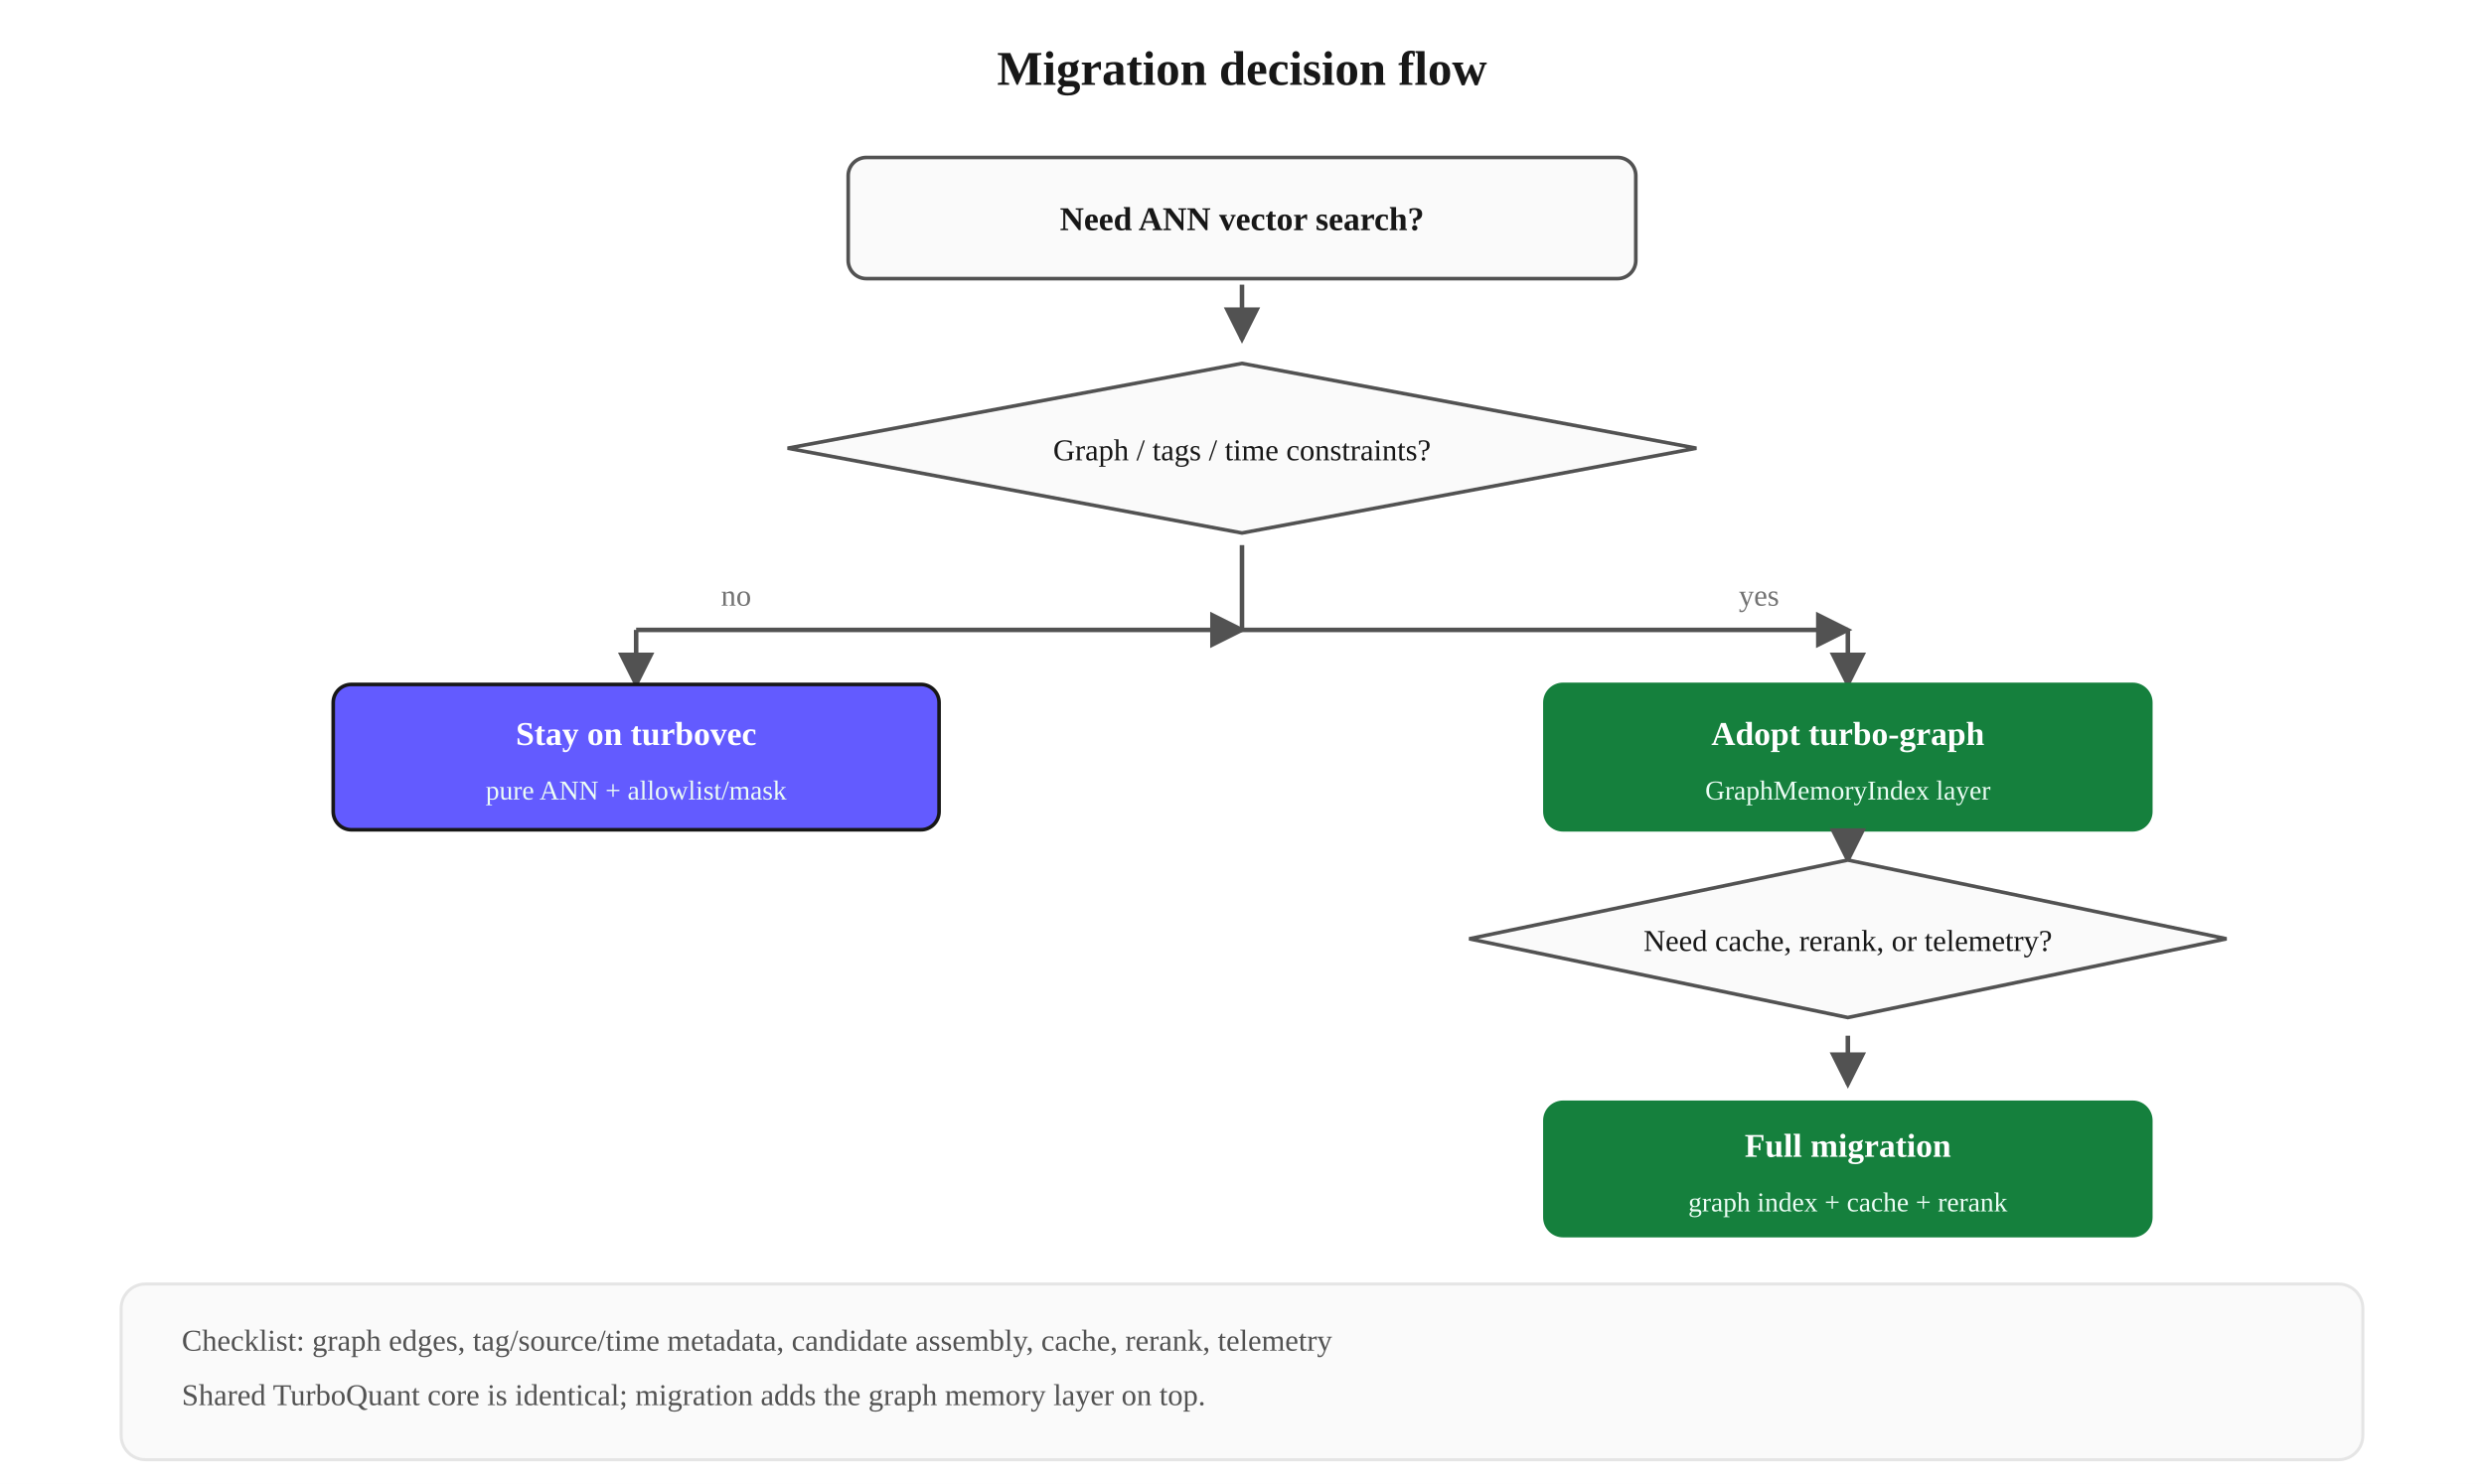
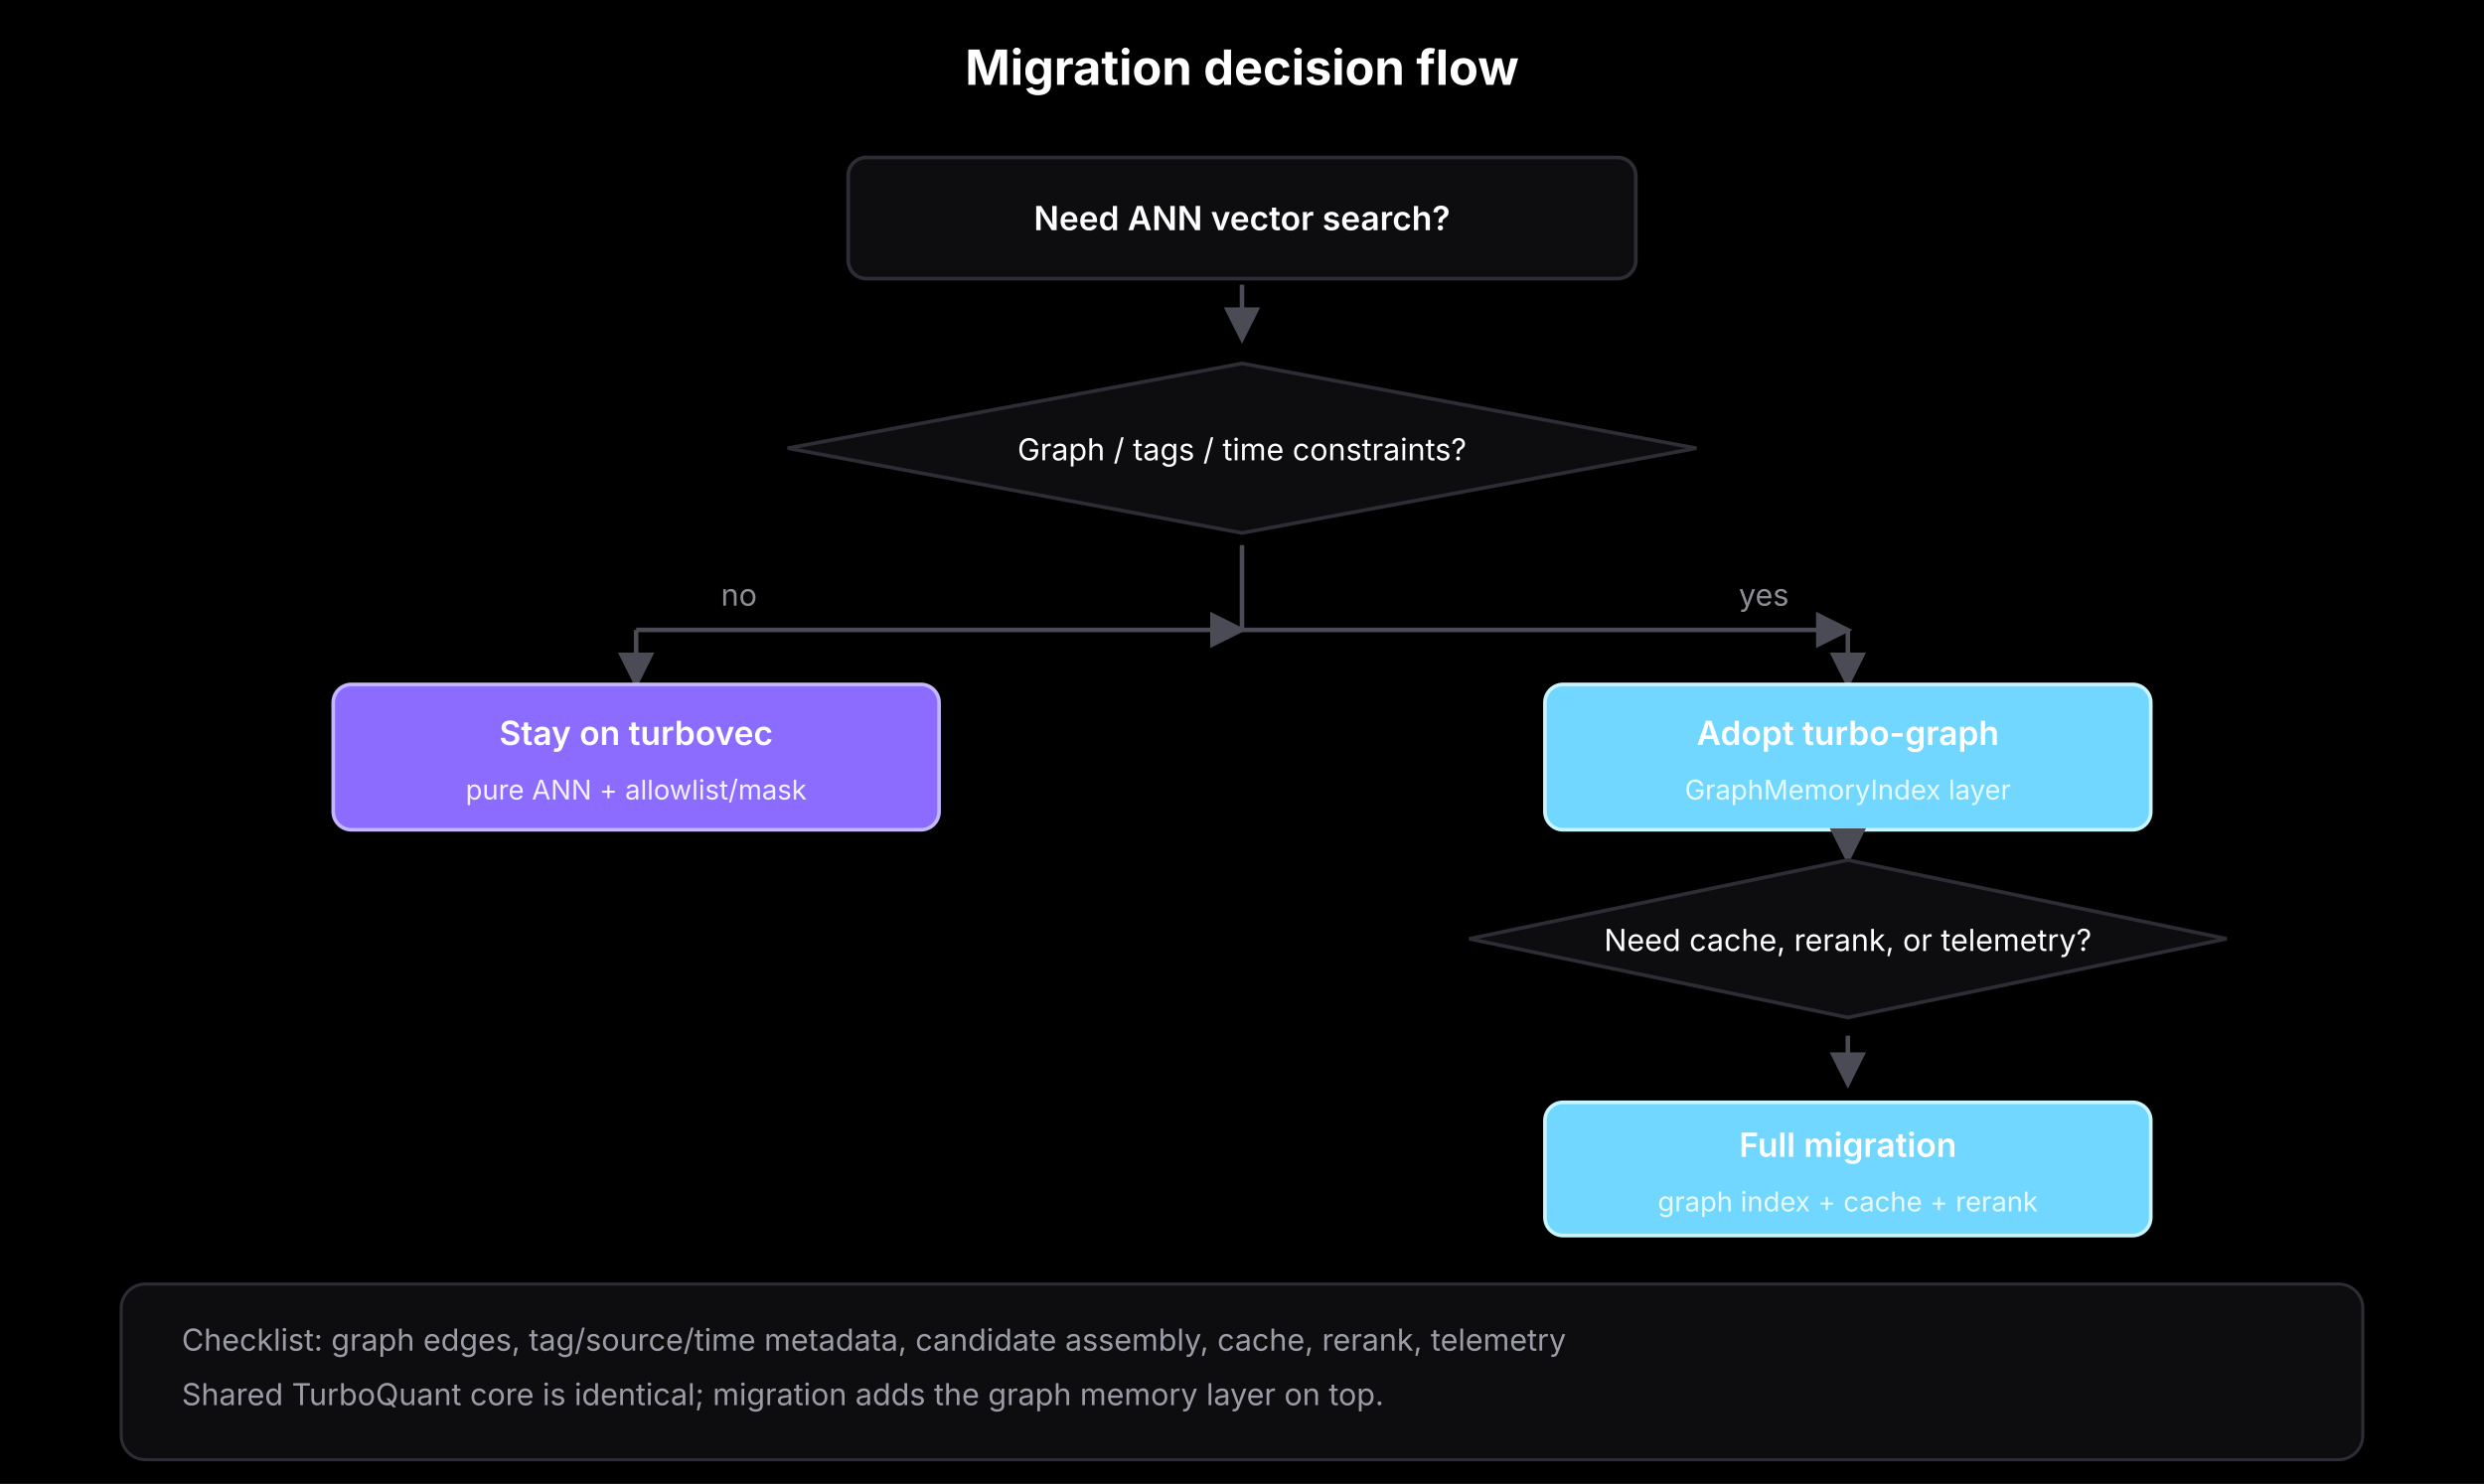
<svg xmlns="http://www.w3.org/2000/svg" viewBox="0 0 820 490" width="820" height="490">
  <style>
-   .title { font: 700 20px -apple-system, BlinkMacSystemFont, "Segoe UI", sans-serif; fill: #0f172a; }
-   .subtitle { font: 400 12px -apple-system, BlinkMacSystemFont, "Segoe UI", sans-serif; fill: #475569; }
-   .panel { font: 700 14px -apple-system, BlinkMacSystemFont, "Segoe UI", sans-serif; fill: #0f172a; }
-   .label { font: 600 12px -apple-system, BlinkMacSystemFont, "Segoe UI", sans-serif; fill: #0f172a; }
-   .secondary { font: 400 11px -apple-system, BlinkMacSystemFont, "Segoe UI", sans-serif; fill: #475569; }
-   .tick { font: 400 11px -apple-system, BlinkMacSystemFont, "Segoe UI", sans-serif; fill: #64748b; }
-   .value { font: 700 11px -apple-system, BlinkMacSystemFont, "Segoe UI", sans-serif; fill: #0f172a; }
-   .value-accent { font: 700 11px -apple-system, BlinkMacSystemFont, "Segoe UI", sans-serif; fill: #4338ca; }
-   .axis { font: 600 12px -apple-system, BlinkMacSystemFont, "Segoe UI", sans-serif; fill: #334155; }
-   .legend { font: 600 12px -apple-system, BlinkMacSystemFont, "Segoe UI", sans-serif; fill: #0f172a; }
+   text { font-family: -apple-system, BlinkMacSystemFont, "Segoe UI", sans-serif; }
+   .title { font: 700 20px -apple-system, BlinkMacSystemFont, "Segoe UI", sans-serif; fill: #ffffff; }
+   .subtitle { font: 400 12px -apple-system, BlinkMacSystemFont, "Segoe UI", sans-serif; fill: #8d8d96; }
+   .panel { font: 700 14px -apple-system, BlinkMacSystemFont, "Segoe UI", sans-serif; fill: #ffffff; }
+   .label { font: 600 12px -apple-system, BlinkMacSystemFont, "Segoe UI", sans-serif; fill: #f5f5f7; }
+   .secondary { font: 400 11px -apple-system, BlinkMacSystemFont, "Segoe UI", sans-serif; fill: #9c9ca6; }
+   .tick { font: 400 11px -apple-system, BlinkMacSystemFont, "Segoe UI", sans-serif; fill: #777782; }
+   .value { font: 700 11px -apple-system, BlinkMacSystemFont, "Segoe UI", sans-serif; fill: #f5f5f7; }
+   .value-accent { font: 700 11px -apple-system, BlinkMacSystemFont, "Segoe UI", sans-serif; fill: #d8d0ff; }
+   .axis { font: 600 12px -apple-system, BlinkMacSystemFont, "Segoe UI", sans-serif; fill: #d7d7df; }
+   .legend { font: 600 12px -apple-system, BlinkMacSystemFont, "Segoe UI", sans-serif; fill: #f5f5f7; }
</style>
  <defs>
    <marker id="arr" markerWidth="8" markerHeight="8" refX="7" refY="4" orient="auto">
-       <path d="M0,0 L8,4 L0,8 z" fill="#525252" />
+       <path d="M0,0 L8,4 L0,8 z" fill="#4b4b56" />
    </marker>
  </defs>
-   <rect width="100%" height="100%" fill="#ffffff" />
-   <text x="410" y="28" text-anchor="middle" font-size="16" font-weight="700" fill="#171717">Migration decision flow</text>
-   <rect x="280.0" y="52" width="260" height="40" rx="6" fill="#fafafa" stroke="#525252" stroke-width="1.2" />
-   <text x="410.0" y="76.0" text-anchor="middle" font-size="11" font-weight="600" fill="#171717">Need ANN vector search?</text>
-   <line x1="410.0" y1="94" x2="410.0" y2="112" stroke="#525252" stroke-width="1.5" marker-end="url(#arr)" />
-   <polygon points="410.0,120.0 560.0,148 410.0,176.0 260.0,148" fill="#fafafa" stroke="#525252" stroke-width="1.2" />
-   <text x="410" y="152" text-anchor="middle" font-size="10" fill="#171717">Graph / tags / time constraints?</text>
-   <line x1="410.0" y1="180" x2="410.0" y2="208" stroke="#525252" stroke-width="1.5" />
-   <line x1="210" y1="208" x2="410.0" y2="208" stroke="#525252" stroke-width="1.5" marker-end="url(#arr)" />
-   <line x1="410.0" y1="208" x2="610" y2="208" stroke="#525252" stroke-width="1.5" marker-end="url(#arr)" />
-   <text x="238" y="200" font-size="10" fill="#737373">no</text>
-   <text x="574" y="200" font-size="10" fill="#737373">yes</text>
-   <line x1="210" y1="208" x2="210" y2="226" stroke="#525252" stroke-width="1.5" marker-end="url(#arr)" />
-   <line x1="610" y1="208" x2="610" y2="226" stroke="#525252" stroke-width="1.5" marker-end="url(#arr)" />
-   <rect x="110" y="226" width="200" height="48" rx="6" fill="#635bff" stroke="#171717" stroke-width="1.2" />
+   <rect width="100%" height="100%" fill="#000000" />
+   <text x="410" y="28" text-anchor="middle" font-size="16" font-weight="700" fill="#ffffff">Migration decision flow</text>
+   <rect x="280.0" y="52" width="260" height="40" rx="6" fill="#0d0d10" stroke="#2d2d35" stroke-width="1.2" />
+   <text x="410.0" y="76.0" text-anchor="middle" font-size="11" font-weight="600" fill="#ffffff">Need ANN vector search?</text>
+   <line x1="410.0" y1="94" x2="410.0" y2="112" stroke="#4b4b56" stroke-width="1.5" marker-end="url(#arr)" />
+   <polygon points="410.0,120.0 560.0,148 410.0,176.0 260.0,148" fill="#0d0d10" stroke="#2d2d35" stroke-width="1.2" />
+   <text x="410" y="152" text-anchor="middle" font-size="10" fill="#ffffff">Graph / tags / time constraints?</text>
+   <line x1="410.0" y1="180" x2="410.0" y2="208" stroke="#4b4b56" stroke-width="1.5" />
+   <line x1="210" y1="208" x2="410.0" y2="208" stroke="#4b4b56" stroke-width="1.5" marker-end="url(#arr)" />
+   <line x1="410.0" y1="208" x2="610" y2="208" stroke="#4b4b56" stroke-width="1.5" marker-end="url(#arr)" />
+   <text x="238" y="200" font-size="10" fill="#8d8d96">no</text>
+   <text x="574" y="200" font-size="10" fill="#8d8d96">yes</text>
+   <line x1="210" y1="208" x2="210" y2="226" stroke="#4b4b56" stroke-width="1.5" marker-end="url(#arr)" />
+   <line x1="610" y1="208" x2="610" y2="226" stroke="#4b4b56" stroke-width="1.5" marker-end="url(#arr)" />
+   <rect x="110" y="226" width="200" height="48" rx="6" fill="#8b6cff" stroke="#c5b7ff" stroke-width="1.2" />
  <text x="210.0" y="246.0" text-anchor="middle" font-size="11" font-weight="600" fill="#ffffff">Stay on turbovec</text>
-   <text x="210.0" y="264.0" text-anchor="middle" font-size="9" fill="#ecfdf5">pure ANN + allowlist/mask</text>
-   <rect x="510" y="226" width="200" height="48" rx="6" fill="#15803d" stroke="#15803d" stroke-width="1.2" />
+   <text x="210.0" y="264.0" text-anchor="middle" font-size="9" fill="#f3f0ff">pure ANN + allowlist/mask</text>
+   <rect x="510" y="226" width="200" height="48" rx="6" fill="#72d7ff" stroke="#c9f5ff" stroke-width="1.2" />
  <text x="610.0" y="246.0" text-anchor="middle" font-size="11" font-weight="600" fill="#ffffff">Adopt turbo-graph</text>
-   <text x="610.0" y="264.0" text-anchor="middle" font-size="9" fill="#ecfdf5">GraphMemoryIndex layer</text>
-   <line x1="610" y1="274" x2="610" y2="284" stroke="#525252" stroke-width="1.5" marker-end="url(#arr)" />
-   <polygon points="610,284.0 735.0,310 610,336.0 485.0,310" fill="#fafafa" stroke="#525252" stroke-width="1.2" />
-   <text x="610" y="314" text-anchor="middle" font-size="10" fill="#171717">Need cache, rerank, or telemetry?</text>
-   <line x1="610" y1="342" x2="610" y2="358" stroke="#525252" stroke-width="1.5" marker-end="url(#arr)" />
-   <rect x="510" y="364" width="200" height="44" rx="6" fill="#15803d" stroke="#15803d" stroke-width="1.2" />
+   <text x="610.0" y="264.0" text-anchor="middle" font-size="9" fill="#e5fbff">GraphMemoryIndex layer</text>
+   <line x1="610" y1="274" x2="610" y2="284" stroke="#4b4b56" stroke-width="1.5" marker-end="url(#arr)" />
+   <polygon points="610,284.0 735.0,310 610,336.0 485.0,310" fill="#0d0d10" stroke="#2d2d35" stroke-width="1.2" />
+   <text x="610" y="314" text-anchor="middle" font-size="10" fill="#ffffff">Need cache, rerank, or telemetry?</text>
+   <line x1="610" y1="342" x2="610" y2="358" stroke="#4b4b56" stroke-width="1.5" marker-end="url(#arr)" />
+   <rect x="510" y="364" width="200" height="44" rx="6" fill="#72d7ff" stroke="#c9f5ff" stroke-width="1.2" />
  <text x="610.0" y="382.0" text-anchor="middle" font-size="11" font-weight="600" fill="#ffffff">Full migration</text>
-   <text x="610.0" y="400.0" text-anchor="middle" font-size="9" fill="#ecfdf5">graph index + cache + rerank</text>
-   <rect x="40" y="424" width="740" height="58" rx="8" fill="#fafafa" stroke="#e5e5e5" />
-   <text x="60" y="446" font-size="10" fill="#525252">Checklist: graph edges, tag/source/time metadata, candidate assembly, cache, rerank, telemetry</text>
-   <text x="60" y="464" font-size="10" fill="#525252">Shared TurboQuant core is identical; migration adds the graph memory layer on top.</text>
+   <text x="610.0" y="400.0" text-anchor="middle" font-size="9" fill="#e5fbff">graph index + cache + rerank</text>
+   <rect x="40" y="424" width="740" height="58" rx="8" fill="#0d0d10" stroke="#2d2d35" />
+   <text x="60" y="446" font-size="10" fill="#9c9ca6">Checklist: graph edges, tag/source/time metadata, candidate assembly, cache, rerank, telemetry</text>
+   <text x="60" y="464" font-size="10" fill="#9c9ca6">Shared TurboQuant core is identical; migration adds the graph memory layer on top.</text>
</svg>
